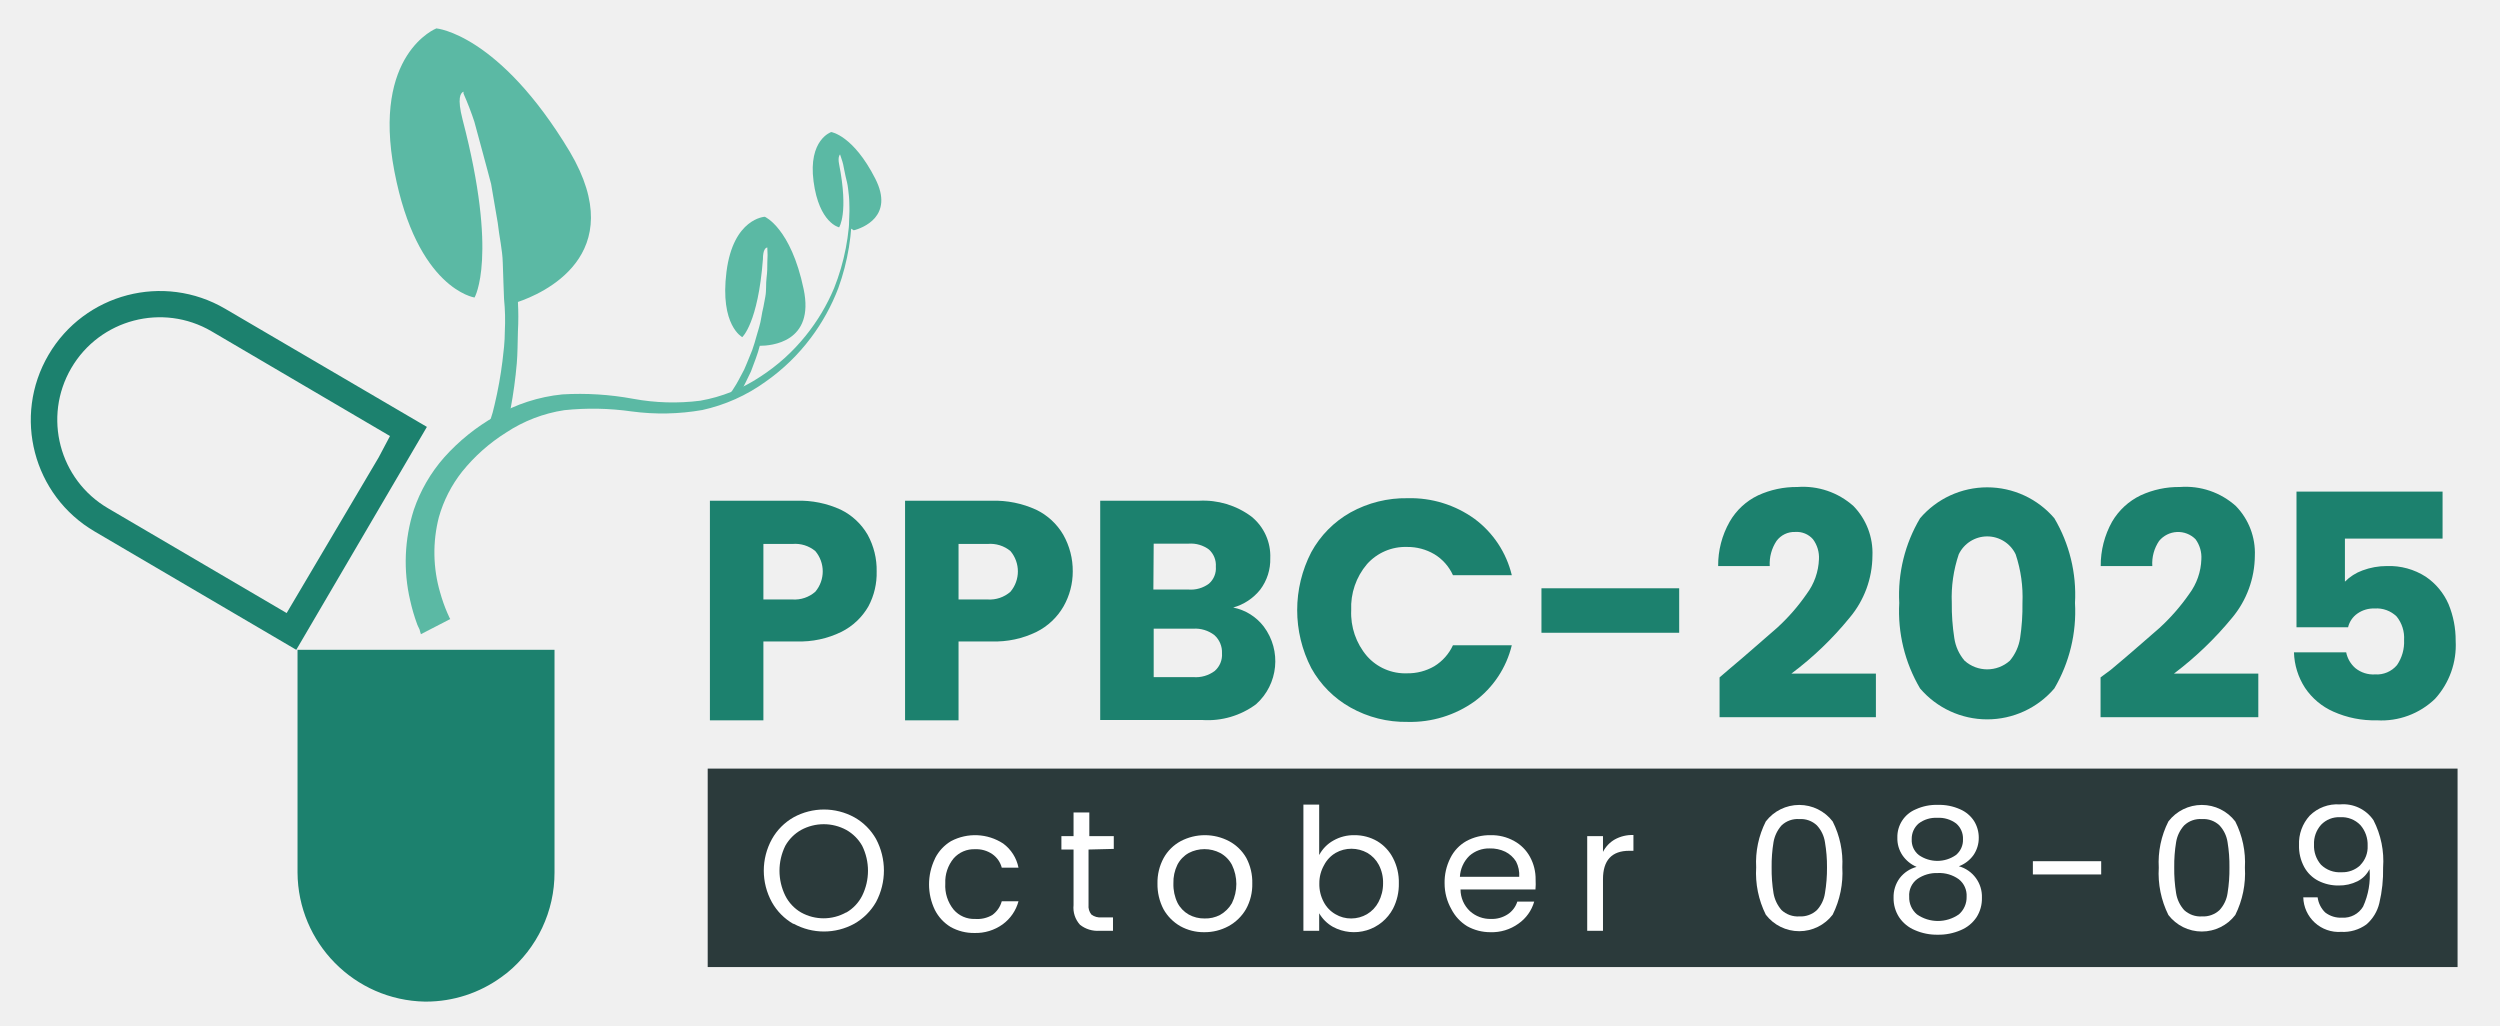
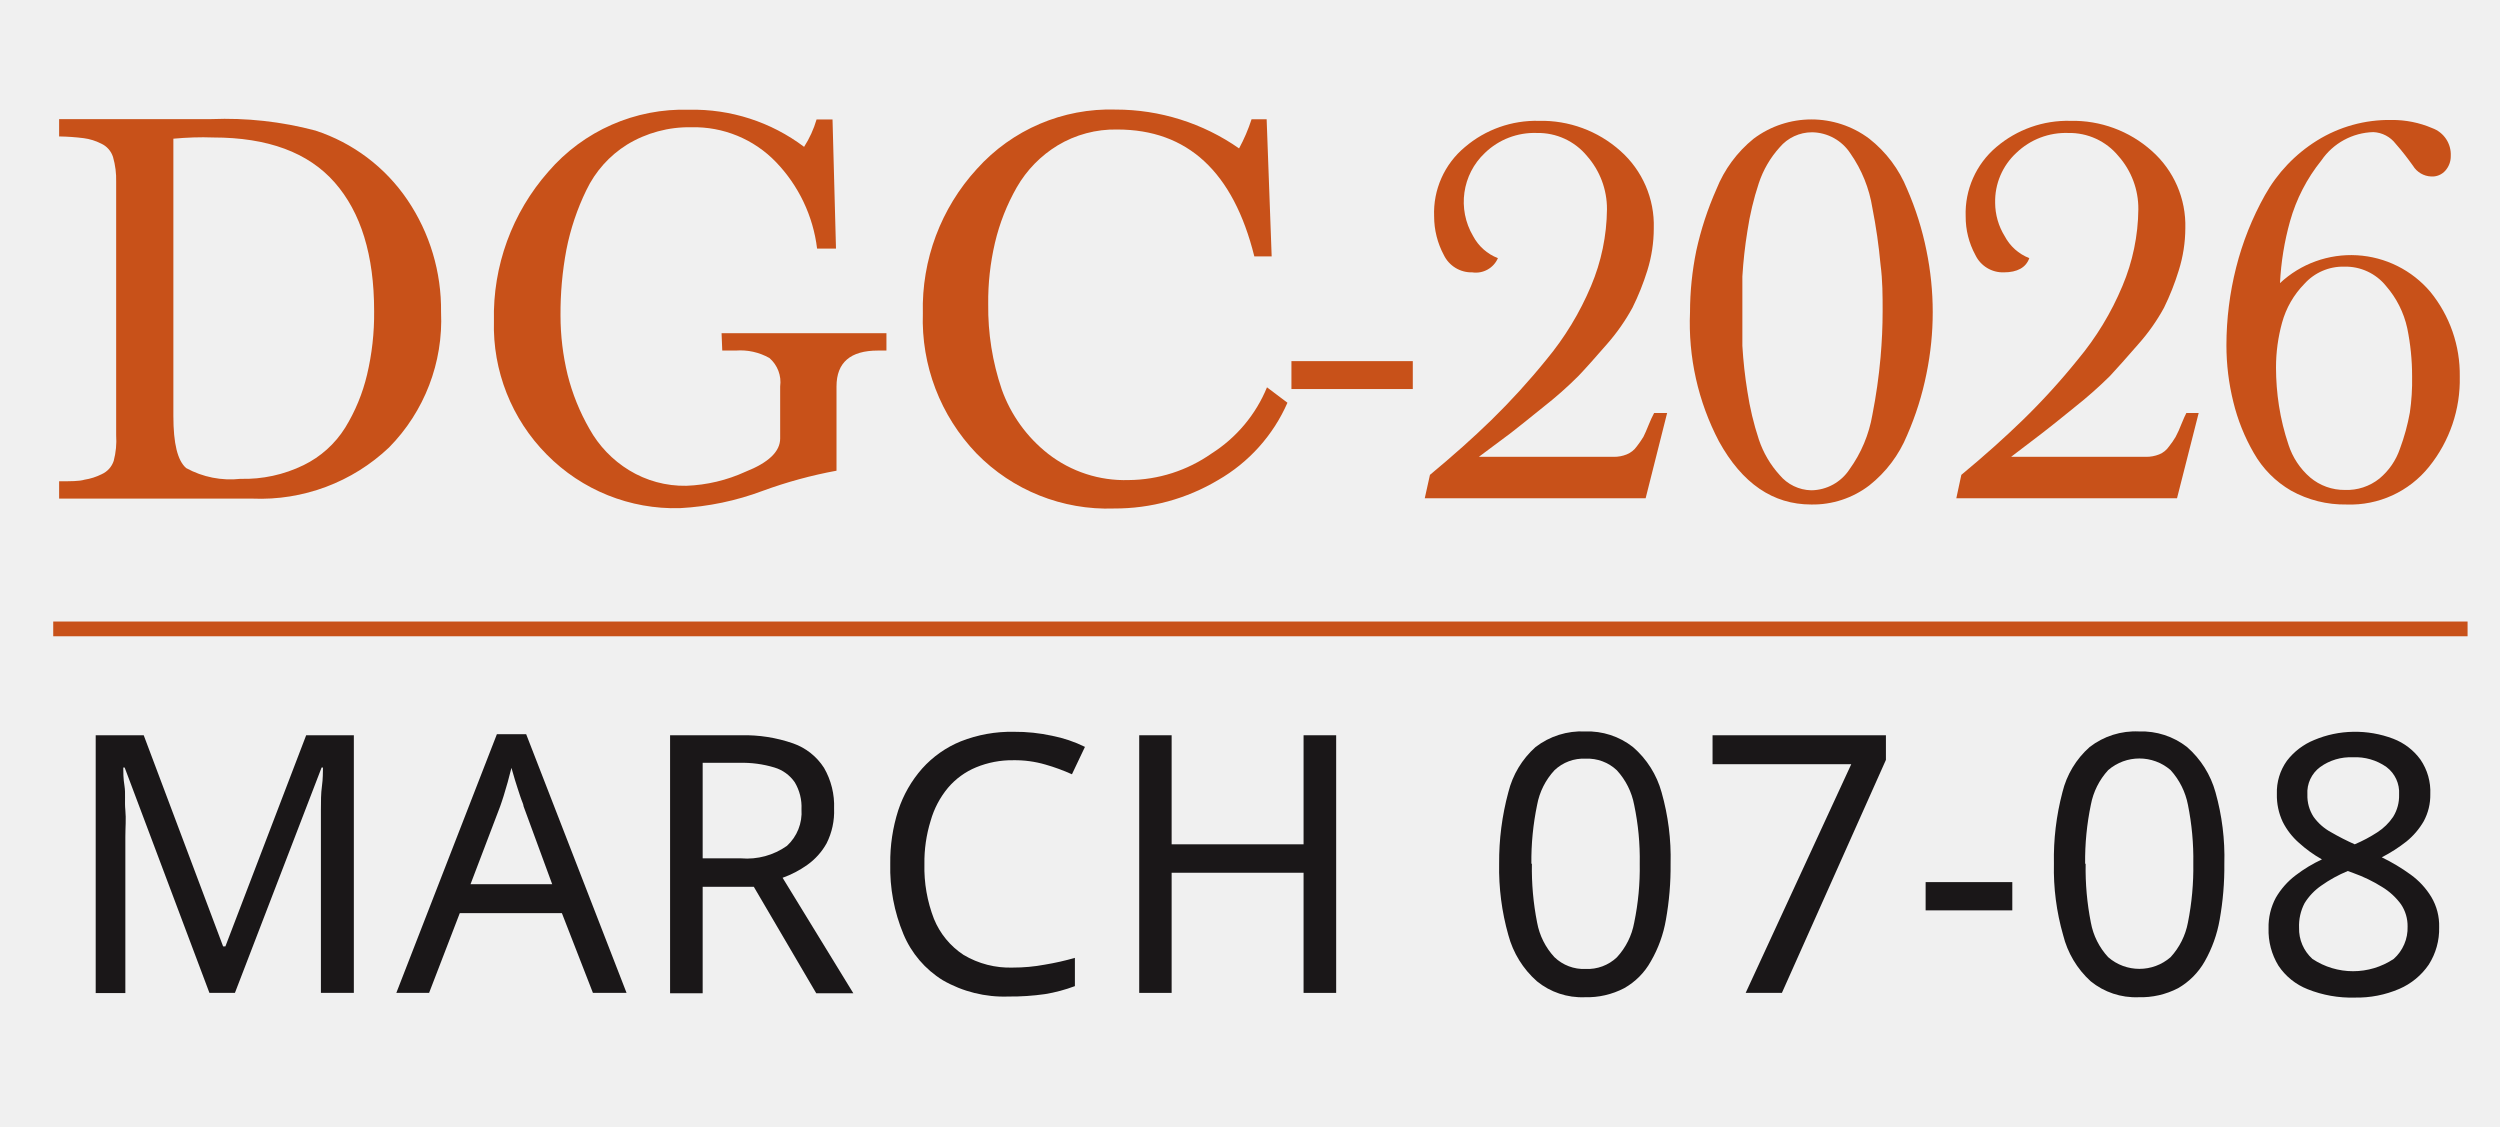
- <svg xmlns="http://www.w3.org/2000/svg" id="Layer_1" data-name="Layer 1" viewBox="0 0 158.47 65">
+ <svg xmlns="http://www.w3.org/2000/svg" id="Layer_1" data-name="Layer 1" viewBox="0 0 144.2 65">
  <defs>
-     <style>.cls-1{fill:#1c816e;}.cls-2{fill:#5bb9a4;}.cls-3{fill:#2b3a3b;}.cls-4{fill:#fff;}</style>
+     <style>.cls-1{fill:#c85119;}.cls-2{fill:#1a1718;}</style>
  </defs>
-   <path class="cls-1" d="M55.05,38.43a4.07,4.07,0,0,1-1.71,1.62,6,6,0,0,1-2.85.61h-2.1v5H45V31.74h5.49a6.25,6.25,0,0,1,2.81.57A4,4,0,0,1,55,33.9a4.64,4.64,0,0,1,.57,2.32A4.47,4.47,0,0,1,55.05,38.43Zm-3.37-.92a2,2,0,0,0,0-2.58,2,2,0,0,0-1.45-.45H48.39V38h1.84A2,2,0,0,0,51.68,37.51Z" />
-   <path class="cls-1" d="M67.42,38.43a4.07,4.07,0,0,1-1.71,1.62,6,6,0,0,1-2.85.61h-2.1v5H57.37V31.74h5.49a6.33,6.33,0,0,1,2.82.57A4,4,0,0,1,67.4,33.9,4.64,4.64,0,0,1,68,36.22,4.47,4.47,0,0,1,67.42,38.43Zm-3.37-.92a2,2,0,0,0,0-2.58,2,2,0,0,0-1.45-.45H60.76V38H62.6A2,2,0,0,0,64.05,37.51Z" />
-   <path class="cls-1" d="M80.11,39.72a3.66,3.66,0,0,1-.49,4.92,5.13,5.13,0,0,1-3.4,1H69.74V31.74H76a5.11,5.11,0,0,1,3.32,1,3.22,3.22,0,0,1,1.2,2.64,3.17,3.17,0,0,1-.64,2,3.34,3.34,0,0,1-1.71,1.13A3.23,3.23,0,0,1,80.11,39.72Zm-7-2.35h2.22A1.93,1.93,0,0,0,76.63,37a1.29,1.29,0,0,0,.44-1.08,1.34,1.34,0,0,0-.44-1.09,1.93,1.93,0,0,0-1.28-.37H73.13ZM77,42.53a1.36,1.36,0,0,0,.46-1.12,1.46,1.46,0,0,0-.48-1.15,2,2,0,0,0-1.34-.41H73.13v3.07h2.5A2,2,0,0,0,77,42.53Z" />
-   <path class="cls-1" d="M83.12,35a6.42,6.42,0,0,1,2.49-2.52,7.23,7.23,0,0,1,3.62-.9,6.94,6.94,0,0,1,4.24,1.31,6.27,6.27,0,0,1,2.36,3.57H92.1a3,3,0,0,0-1.18-1.33,3.34,3.34,0,0,0-1.73-.46,3.26,3.26,0,0,0-2.54,1.09,4.22,4.22,0,0,0-1,2.92,4.19,4.19,0,0,0,1,2.91,3.23,3.23,0,0,0,2.54,1.09,3.33,3.33,0,0,0,1.73-.45A3.06,3.06,0,0,0,92.1,40.9h3.73a6.24,6.24,0,0,1-2.36,3.56,7,7,0,0,1-4.24,1.3,7.13,7.13,0,0,1-3.62-.91,6.43,6.43,0,0,1-2.49-2.5,8,8,0,0,1,0-7.35Z" />
-   <path class="cls-1" d="M106.44,37.29v2.82H97.71V37.29Z" />
-   <path class="cls-1" d="M109.57,42.45c1.29-1.08,2.31-2,3.06-2.64a12.5,12.5,0,0,0,1.89-2.16,3.91,3.91,0,0,0,.78-2.2,1.94,1.94,0,0,0-.38-1.27,1.37,1.37,0,0,0-1.13-.46,1.4,1.4,0,0,0-1.18.57,2.61,2.61,0,0,0-.43,1.59h-3.27a5.59,5.59,0,0,1,.73-2.81,4.13,4.13,0,0,1,1.8-1.67,5.82,5.82,0,0,1,2.49-.53,4.8,4.8,0,0,1,3.56,1.21,4.26,4.26,0,0,1,1.2,3.15,6.15,6.15,0,0,1-1.45,3.93,20.92,20.92,0,0,1-3.69,3.54h5.36v2.76H109V42.94Z" />
-   <path class="cls-1" d="M121.71,32.85a5.6,5.6,0,0,1,8.51,0,9.52,9.52,0,0,1,1.31,5.37,9.64,9.64,0,0,1-1.31,5.42,5.6,5.6,0,0,1-8.51,0,9.63,9.63,0,0,1-1.32-5.42A9.52,9.52,0,0,1,121.71,32.85Zm6.06,2.29a2,2,0,0,0-3.61,0,8.56,8.56,0,0,0-.44,3.08,13.46,13.46,0,0,0,.16,2.23,2.83,2.83,0,0,0,.65,1.43,2.15,2.15,0,0,0,2.87,0,2.92,2.92,0,0,0,.65-1.43,13.61,13.61,0,0,0,.15-2.23A8.59,8.59,0,0,0,127.77,35.14Z" />
-   <path class="cls-1" d="M133.81,42.45c1.3-1.08,2.32-2,3.07-2.64a13,13,0,0,0,1.89-2.16,3.89,3.89,0,0,0,.77-2.2,1.94,1.94,0,0,0-.37-1.27,1.56,1.56,0,0,0-2.31.11,2.55,2.55,0,0,0-.43,1.59h-3.27a5.69,5.69,0,0,1,.72-2.81,4.21,4.21,0,0,1,1.81-1.67,5.75,5.75,0,0,1,2.49-.53,4.76,4.76,0,0,1,3.55,1.21,4.26,4.26,0,0,1,1.2,3.15,6.2,6.2,0,0,1-1.44,3.93,21.64,21.64,0,0,1-3.69,3.54h5.35v2.76h-10V42.94Z" />
-   <path class="cls-1" d="M154.83,34.14h-6.19v2.73a3,3,0,0,1,1.11-.71,4.4,4.4,0,0,1,1.55-.28,4.28,4.28,0,0,1,2.47.68,4.06,4.06,0,0,1,1.44,1.74,6,6,0,0,1,.45,2.32,5.05,5.05,0,0,1-1.31,3.68,4.89,4.89,0,0,1-3.68,1.36,6.38,6.38,0,0,1-2.76-.55,4.21,4.21,0,0,1-1.8-1.51,4.36,4.36,0,0,1-.7-2.25h3.31a1.78,1.78,0,0,0,.58,1,1.81,1.81,0,0,0,1.25.4,1.67,1.67,0,0,0,1.39-.59,2.59,2.59,0,0,0,.45-1.59,2.16,2.16,0,0,0-.47-1.49,1.81,1.81,0,0,0-1.39-.51,1.79,1.79,0,0,0-1.11.33,1.48,1.48,0,0,0-.58.86h-3.27V31.16h9.26Z" />
-   <path class="cls-1" d="M14.27,19.57A8.18,8.18,0,1,0,6,33.69l12.78,7.5,8.28-14.13Zm3.9,19.29L6.85,32.22A6.48,6.48,0,0,1,13.41,21l11.31,6.64L24,29Z" />
-   <path class="cls-1" d="M27,63.49H27a8.12,8.12,0,0,0,4.79-1.56l.36-.27a8.2,8.2,0,0,0,3-6.36V41.19H18.86V55.31a8.23,8.23,0,0,0,8.07,8.18Z" />
-   <path class="cls-2" d="M26.68,40.2,26.62,40c0-.09-.1-.23-.17-.41A11.87,11.87,0,0,1,26,38.06a10.79,10.79,0,0,1,.23-5.74A9.81,9.81,0,0,1,28.15,29a12.86,12.86,0,0,1,3.25-2.62A10.48,10.48,0,0,1,35.65,25a18.62,18.62,0,0,1,4.49.28,13.83,13.83,0,0,0,4.25.12,10,10,0,0,0,3.8-1.52,12.15,12.15,0,0,0,2.89-2.61,12.5,12.5,0,0,0,1.79-3,14.1,14.1,0,0,0,1-5.16,13.93,13.93,0,0,0-.06-1.49c0-.35,0-.53,0-.53s0,.19.06.53A13.78,13.78,0,0,1,54,13a14.5,14.5,0,0,1-.86,5.26,12.89,12.89,0,0,1-1.73,3.14,12.63,12.63,0,0,1-2.89,2.8,10.8,10.8,0,0,1-4,1.79,14.64,14.64,0,0,1-4.48.09A17.47,17.47,0,0,0,35.77,26a9.2,9.2,0,0,0-3.69,1.42,11.27,11.27,0,0,0-2.79,2.48,8.3,8.3,0,0,0-1.47,2.88,9,9,0,0,0,.08,4.78,10.25,10.25,0,0,0,.45,1.28l.14.31.05.09Z" />
-   <path class="cls-2" d="M32.36,25.94a29.5,29.5,0,0,0,.4-2.93c.05-.6.05-1.26.07-2a16.93,16.93,0,0,0,0-1.87c1.48-.5,7.19-2.92,3.29-9.52C31.62,2.13,27.66,1.8,27.66,1.8S23.57,3.4,25,10.86s5.08,8,5.08,8,1.52-2.57-.76-11.29c-.35-1.36-.13-1.68.06-1.76a.56.56,0,0,0,0,.12,19.17,19.17,0,0,1,.69,1.79c.18.66.36,1.35.56,2.07s.33,1.24.5,1.87l.42,2.46c.09.86.3,1.7.32,2.55s.06,1.54.08,2.28A13.5,13.5,0,0,1,32,21c0,.67-.08,1.31-.15,1.89a25.38,25.38,0,0,1-.5,2.77,8.4,8.4,0,0,1-.28,1l1.05.31A9.26,9.26,0,0,0,32.36,25.94Z" />
-   <path class="cls-2" d="M47,24.74c.17-.28.36-.7.6-1.19l.31-.83a8.35,8.35,0,0,0,.25-.8c.71,0,3.5-.21,2.78-3.6-.81-3.87-2.46-4.58-2.46-4.58s-2,.09-2.43,3.49,1,4.14,1,4.14,1-.88,1.31-4.94c0-.63.19-.74.28-.74v.05a6.11,6.11,0,0,1,0,.87c0,.31,0,.63-.05,1s0,.8-.08,1.21l-.12.64c-.11.42-.14.86-.27,1.28s-.19.67-.29,1a6.75,6.75,0,0,1-.33.9c-.12.29-.22.55-.33.79-.25.47-.45.87-.62,1.12a4,4,0,0,1-.27.4l.41.28A4.85,4.85,0,0,0,47,24.74Z" />
-   <path class="cls-2" d="M53.84,14.43c0-.17,0-.34,0-.51a9.21,9.21,0,0,0,0-1.05c0-.3-.05-.6-.08-.9s-.1-.53-.16-.79-.1-.51-.15-.74-.14-.45-.2-.65c0,0,0,0,0,0s-.16.13-.06.62c.61,3.11,0,4,0,4s-1.27-.26-1.62-2.91,1.12-3.13,1.12-3.13,1.39.2,2.79,2.95c1.23,2.41-.83,3.14-1.36,3.28Z" />
-   <rect class="cls-3" x="44.86" y="48.72" width="110.92" height="12.58" />
-   <path class="cls-4" d="M50.3,58.57a3.63,3.63,0,0,1-1.37-1.38,4.14,4.14,0,0,1,0-4,3.63,3.63,0,0,1,1.37-1.38,4,4,0,0,1,3.86,0,3.61,3.61,0,0,1,1.37,1.37,4.25,4.25,0,0,1,0,4,3.68,3.68,0,0,1-1.37,1.37,4,4,0,0,1-3.86,0Zm3.35-.73a2.56,2.56,0,0,0,1-1.06,3.58,3.58,0,0,0,0-3.17,2.64,2.64,0,0,0-1-1,3,3,0,0,0-2.87,0,2.64,2.64,0,0,0-1,1,3.58,3.58,0,0,0,0,3.17,2.56,2.56,0,0,0,1,1.06,2.93,2.93,0,0,0,2.85,0Z" />
-   <path class="cls-4" d="M59.28,54.39a2.66,2.66,0,0,1,1-1.07,3.26,3.26,0,0,1,3.31.15A2.5,2.5,0,0,1,64.56,55H63.5a1.51,1.51,0,0,0-.6-.86,1.8,1.8,0,0,0-1.09-.31,1.72,1.72,0,0,0-1.36.58A2.34,2.34,0,0,0,59.92,56a2.4,2.4,0,0,0,.53,1.66,1.7,1.7,0,0,0,1.36.59A1.87,1.87,0,0,0,62.9,58a1.6,1.6,0,0,0,.6-.87h1.06a2.66,2.66,0,0,1-1,1.46,2.92,2.92,0,0,1-1.8.55,3,3,0,0,1-1.5-.38,2.68,2.68,0,0,1-1-1.08,3.73,3.73,0,0,1,0-3.24Z" />
-   <path class="cls-4" d="M69,53.85v3.51a.84.84,0,0,0,.18.61.91.91,0,0,0,.64.18h.73V59H69.7a1.79,1.79,0,0,1-1.24-.38,1.61,1.61,0,0,1-.41-1.25V53.85h-.77V53h.77v-1.5h1V53h1.55v.81Z" />
-   <path class="cls-4" d="M74.82,58.71a2.85,2.85,0,0,1-1.07-1.08A3.41,3.41,0,0,1,73.37,56a3.25,3.25,0,0,1,.39-1.61,2.71,2.71,0,0,1,1.08-1.07,3.29,3.29,0,0,1,3.07,0A2.75,2.75,0,0,1,79,54.38,3.29,3.29,0,0,1,79.38,56a3.2,3.2,0,0,1-.4,1.63,2.88,2.88,0,0,1-1.11,1.08,3.17,3.17,0,0,1-1.54.38A3.05,3.05,0,0,1,74.82,58.71ZM77.33,58a2,2,0,0,0,.76-.75,2.78,2.78,0,0,0,0-2.43,1.84,1.84,0,0,0-.74-.75,2.16,2.16,0,0,0-2,0,1.8,1.8,0,0,0-.72.75A2.52,2.52,0,0,0,74.38,56a2.67,2.67,0,0,0,.26,1.23,1.81,1.81,0,0,0,.71.74,2,2,0,0,0,1,.25A2,2,0,0,0,77.33,58Z" />
-   <path class="cls-4" d="M84.52,53.28a2.59,2.59,0,0,1,1.34-.34,2.82,2.82,0,0,1,1.44.38,2.67,2.67,0,0,1,1,1.07,3.29,3.29,0,0,1,.37,1.6,3.38,3.38,0,0,1-.37,1.61,2.8,2.8,0,0,1-3.81,1.15,2.32,2.32,0,0,1-.87-.86V59h-1V51h1v3.2A2.26,2.26,0,0,1,84.52,53.28Zm2.88,1.54a1.91,1.91,0,0,0-.73-.76,2.09,2.09,0,0,0-1-.26,2,2,0,0,0-1,.26,1.92,1.92,0,0,0-.74.78A2.29,2.29,0,0,0,83.63,56a2.37,2.37,0,0,0,.28,1.18,1.9,1.9,0,0,0,.74.77,1.92,1.92,0,0,0,1,.27,2,2,0,0,0,1-.27,1.94,1.94,0,0,0,.73-.77A2.49,2.49,0,0,0,87.67,56,2.41,2.41,0,0,0,87.4,54.82Z" />
-   <path class="cls-4" d="M97.33,56.38H92.58a1.89,1.89,0,0,0,.6,1.38,1.92,1.92,0,0,0,1.33.49,1.82,1.82,0,0,0,1.07-.3,1.5,1.5,0,0,0,.6-.8h1.07a2.55,2.55,0,0,1-1,1.4,2.88,2.88,0,0,1-1.78.54A3,3,0,0,1,93,58.71a2.73,2.73,0,0,1-1-1.08A3.3,3.3,0,0,1,91.57,56a3.4,3.4,0,0,1,.37-1.62,2.51,2.51,0,0,1,1-1.06,3.11,3.11,0,0,1,1.54-.38,2.93,2.93,0,0,1,1.5.37,2.52,2.52,0,0,1,1,1,2.93,2.93,0,0,1,.36,1.46A4.18,4.18,0,0,1,97.33,56.38ZM96.1,54.61a1.69,1.69,0,0,0-.68-.62,2.17,2.17,0,0,0-1-.21,1.87,1.87,0,0,0-1.28.47,2,2,0,0,0-.6,1.33h3.76A1.86,1.86,0,0,0,96.1,54.61Z" />
-   <path class="cls-4" d="M102.36,53.21a2.27,2.27,0,0,1,1.18-.28v1h-.27c-1.1,0-1.66.6-1.66,1.8V59h-1V53h1v1A1.9,1.9,0,0,1,102.36,53.21Z" />
-   <path class="cls-4" d="M111.93,52.07a2.67,2.67,0,0,1,4.24,0,5.76,5.76,0,0,1,.61,2.91,5.94,5.94,0,0,1-.61,3,2.67,2.67,0,0,1-4.24,0,5.94,5.94,0,0,1-.61-3A5.76,5.76,0,0,1,111.93,52.07Zm3.75,1.31a2,2,0,0,0-.51-1.06,1.47,1.47,0,0,0-1.11-.4,1.48,1.48,0,0,0-1.13.4,2.15,2.15,0,0,0-.51,1.06,9.08,9.08,0,0,0-.12,1.6,9.41,9.41,0,0,0,.12,1.64,2.19,2.19,0,0,0,.51,1.07,1.52,1.52,0,0,0,1.13.4,1.51,1.51,0,0,0,1.11-.4,2,2,0,0,0,.51-1.07,9.3,9.3,0,0,0,.13-1.64A9,9,0,0,0,115.68,53.38Z" />
-   <path class="cls-4" d="M120.59,54.21a1.89,1.89,0,0,1-.32-1.11,1.89,1.89,0,0,1,1.17-1.8,3.12,3.12,0,0,1,1.4-.28,3.2,3.2,0,0,1,1.41.28,2,2,0,0,1,.88.74,2,2,0,0,1,.3,1.06,1.92,1.92,0,0,1-.34,1.11,2,2,0,0,1-.92.7,2,2,0,0,1,1.46,2,2.19,2.19,0,0,1-.34,1.23,2.23,2.23,0,0,1-1,.82,3.52,3.52,0,0,1-1.46.29,3.47,3.47,0,0,1-1.45-.29,2.23,2.23,0,0,1-1-.82,2.19,2.19,0,0,1-.35-1.23,2,2,0,0,1,.39-1.25,2,2,0,0,1,1.07-.71A2.07,2.07,0,0,1,120.59,54.21Zm.94,1.51a1.28,1.28,0,0,0-.51,1.12,1.4,1.4,0,0,0,.49,1.12,2.32,2.32,0,0,0,2.66,0,1.43,1.43,0,0,0,.49-1.12,1.31,1.31,0,0,0-.5-1.11,2.11,2.11,0,0,0-1.32-.39A2.16,2.16,0,0,0,121.53,55.72ZM124,52.2a1.83,1.83,0,0,0-1.2-.36,1.79,1.79,0,0,0-1.18.36,1.27,1.27,0,0,0-.44,1,1.19,1.19,0,0,0,.45,1,2.05,2.05,0,0,0,2.35,0,1.23,1.23,0,0,0,.45-1A1.25,1.25,0,0,0,124,52.2Z" />
-   <path class="cls-4" d="M133.19,54.59v.84h-4.33v-.84Z" />
-   <path class="cls-4" d="M137.45,52.07a2.67,2.67,0,0,1,4.24,0A5.76,5.76,0,0,1,142.3,55a5.94,5.94,0,0,1-.61,3,2.67,2.67,0,0,1-4.24,0,5.94,5.94,0,0,1-.61-3A5.76,5.76,0,0,1,137.45,52.07Zm3.75,1.31a2,2,0,0,0-.51-1.06,1.47,1.47,0,0,0-1.11-.4,1.48,1.48,0,0,0-1.13.4,2.07,2.07,0,0,0-.51,1.06,9.08,9.08,0,0,0-.12,1.6,9.41,9.41,0,0,0,.12,1.64,2.1,2.1,0,0,0,.51,1.07,1.52,1.52,0,0,0,1.13.4,1.51,1.51,0,0,0,1.11-.4,2,2,0,0,0,.51-1.07,9.41,9.41,0,0,0,.12-1.64A9.08,9.08,0,0,0,141.2,53.38Z" />
-   <path class="cls-4" d="M147.39,57.84a1.61,1.61,0,0,0,1.07.33,1.45,1.45,0,0,0,1.33-.7,4.71,4.71,0,0,0,.41-2.38,1.71,1.71,0,0,1-.76.77,2.6,2.6,0,0,1-1.19.27,2.77,2.77,0,0,1-1.3-.3,2.13,2.13,0,0,1-.89-.87,2.75,2.75,0,0,1-.33-1.39,2.6,2.6,0,0,1,.68-1.87,2.46,2.46,0,0,1,1.91-.71,2.32,2.32,0,0,1,2.13,1,5.67,5.67,0,0,1,.61,3,8.93,8.93,0,0,1-.24,2.26,2.55,2.55,0,0,1-.82,1.35,2.5,2.5,0,0,1-1.6.47A2.25,2.25,0,0,1,146,56.88h.91A1.63,1.63,0,0,0,147.39,57.84Zm2.22-3a1.63,1.63,0,0,0,.47-1.23,1.88,1.88,0,0,0-.46-1.31,1.65,1.65,0,0,0-1.28-.5,1.57,1.57,0,0,0-1.21.48,1.77,1.77,0,0,0-.45,1.26,1.82,1.82,0,0,0,.44,1.27,1.69,1.69,0,0,0,1.3.48A1.65,1.65,0,0,0,149.61,54.85Z" />
+   <path class="cls-1" d="M3.41,7.87v-1c.49,0,1.22,0,2.2,0H10c1,0,1.71,0,2.19,0a20.24,20.24,0,0,1,6,.66,10.25,10.25,0,0,1,5.31,4A11.29,11.29,0,0,1,25.44,18a10.46,10.46,0,0,1-3,7.81,10.79,10.79,0,0,1-7.88,2.95H3.41v-1c.68,0,1.17,0,1.46-.09a3.38,3.38,0,0,0,1-.32,1.28,1.28,0,0,0,.69-.77A4.6,4.6,0,0,0,6.7,25.1V10.49a4.7,4.7,0,0,0-.18-1.43,1.27,1.27,0,0,0-.69-.78,3.11,3.11,0,0,0-1-.31A12.63,12.63,0,0,0,3.41,7.87ZM10,8V24c0,1.58.24,2.57.74,3a5.31,5.31,0,0,0,3.13.62,7.82,7.82,0,0,0,3.64-.79,5.86,5.86,0,0,0,2.4-2.16,10.44,10.44,0,0,0,1.26-3.05,15.19,15.19,0,0,0,.41-3.68q0-4.83-2.28-7.42t-7-2.59C11.54,7.9,10.77,7.93,10,8Z" />
+   <path class="cls-1" d="M41.62,19.22h9.51v1h-.49c-1.59,0-2.39.69-2.39,2.07v4.86A26.06,26.06,0,0,0,44,28.31a16,16,0,0,1-4.78,1,10.36,10.36,0,0,1-7.68-3.09,10.52,10.52,0,0,1-3.05-7.71,12.57,12.57,0,0,1,3.14-8.61,10.28,10.28,0,0,1,8.12-3.57,10.62,10.62,0,0,1,6.63,2.14,6.13,6.13,0,0,0,.72-1.58h.92l.2,7.45H47.13a8.71,8.71,0,0,0-2.38-5,6.55,6.55,0,0,0-4.87-2,6.88,6.88,0,0,0-3.71,1,6.3,6.3,0,0,0-2.35,2.63,14,14,0,0,0-1.15,3.43,19.89,19.89,0,0,0-.34,3.8,14.55,14.55,0,0,0,.41,3.42A12.26,12.26,0,0,0,34,24.74a6.5,6.5,0,0,0,2.28,2.38,6.11,6.11,0,0,0,3.31.9A9,9,0,0,0,43,27.21Q45,26.42,45,25.29v-3a1.84,1.84,0,0,0-.62-1.64,3.42,3.42,0,0,0-1.94-.43h-.78Z" />
+   <path class="cls-1" d="M73.06,6.88l.29,7.91h-1q-1.82-7.32-7.91-7.32A6.42,6.42,0,0,0,61,8.39a6.78,6.78,0,0,0-2.35,2.41A12,12,0,0,0,57.39,14,14.88,14.88,0,0,0,57,17.55a14.74,14.74,0,0,0,.78,4.91,8.24,8.24,0,0,0,2.68,3.72,7.19,7.19,0,0,0,4.64,1.51,8.44,8.44,0,0,0,4.78-1.53,8.21,8.21,0,0,0,3.2-3.82l1.18.89a9.57,9.57,0,0,1-4,4.46,11.62,11.62,0,0,1-6,1.64,10.56,10.56,0,0,1-7.94-3.18,11.13,11.13,0,0,1-3.09-8.08,11.88,11.88,0,0,1,3.12-8.33,10.32,10.32,0,0,1,8-3.42,12.41,12.41,0,0,1,7.12,2.24,10,10,0,0,0,.72-1.68Z" />
+   <path class="cls-1" d="M81.49,20.83v1.61h-7V20.83Z" />
+   <path class="cls-1" d="M96.16,23.82l-1.24,4.92H82.18l.3-1.35q2-1.66,3.53-3.15a40.6,40.6,0,0,0,3.18-3.49,16.85,16.85,0,0,0,2.58-4.25,11.65,11.65,0,0,0,.92-4.43A4.61,4.61,0,0,0,91.54,9a3.65,3.65,0,0,0-2.89-1.33,4.1,4.1,0,0,0-3,1.15,3.88,3.88,0,0,0-.68,4.8,2.74,2.74,0,0,0,1.43,1.27,1.39,1.39,0,0,1-1.48.82,1.77,1.77,0,0,1-1.64-1,4.73,4.73,0,0,1-.56-2.23,4.93,4.93,0,0,1,1.78-4,6.33,6.33,0,0,1,4.26-1.51,6.82,6.82,0,0,1,4.7,1.73,5.73,5.73,0,0,1,1.93,4.47,8.19,8.19,0,0,1-.37,2.43,14.57,14.57,0,0,1-.86,2.15,11.66,11.66,0,0,1-1.47,2.1c-.67.77-1.22,1.39-1.65,1.84a22.14,22.14,0,0,1-2,1.77c-.9.73-1.53,1.23-1.89,1.51L85.3,26.35h7.78a1.93,1.93,0,0,0,.75-.14,1.32,1.32,0,0,0,.58-.46,6.28,6.28,0,0,0,.38-.55c.08-.16.19-.4.32-.73a6.62,6.62,0,0,1,.3-.65Z" />
+   <path class="cls-1" d="M104.47,29.1q-3.31,0-5.32-3.64A14.7,14.7,0,0,1,97.48,18a17.85,17.85,0,0,1,.36-3.53A18.5,18.5,0,0,1,99,10.92,7.16,7.16,0,0,1,101.15,8a5.56,5.56,0,0,1,6.67,0A7.05,7.05,0,0,1,110,10.9a17.47,17.47,0,0,1,1.12,3.56,17.63,17.63,0,0,1,0,7.09A17.27,17.27,0,0,1,110,25.11,7.15,7.15,0,0,1,107.82,28,5.36,5.36,0,0,1,104.47,29.1Zm0-.82a2.67,2.67,0,0,0,2.21-1.21A7.55,7.55,0,0,0,108,23.92a32,32,0,0,0,.47-3.3c.08-.91.12-1.8.12-2.68s0-1.76-.12-2.67A32,32,0,0,0,108,12a7.55,7.55,0,0,0-1.27-3.15,2.68,2.68,0,0,0-2.21-1.22,2.44,2.44,0,0,0-1.87.87,5.8,5.8,0,0,0-1.2,2.06,16.63,16.63,0,0,0-.66,2.77,25.88,25.88,0,0,0-.29,2.62c0,.69,0,1.37,0,2s0,1.33,0,2a26,26,0,0,0,.29,2.63,16.87,16.87,0,0,0,.66,2.77,5.75,5.75,0,0,0,1.2,2.05A2.44,2.44,0,0,0,104.47,28.28Z" />
+   <path class="cls-1" d="M126.82,23.82l-1.25,4.92H112.84l.29-1.35c1.34-1.11,2.51-2.16,3.53-3.15a39,39,0,0,0,3.18-3.49,16.56,16.56,0,0,0,2.58-4.25,11.65,11.65,0,0,0,.92-4.43A4.57,4.57,0,0,0,122.19,9a3.65,3.65,0,0,0-2.89-1.33,4.11,4.11,0,0,0-3,1.15,3.8,3.8,0,0,0-1.22,2.88,3.69,3.69,0,0,0,.55,1.92,2.72,2.72,0,0,0,1.42,1.27c-.19.54-.69.82-1.47.82a1.76,1.76,0,0,1-1.64-1,4.61,4.61,0,0,1-.56-2.23,5,5,0,0,1,1.77-4,6.34,6.34,0,0,1,4.27-1.51,6.82,6.82,0,0,1,4.69,1.73,5.74,5.74,0,0,1,1.94,4.47,8.21,8.21,0,0,1-.38,2.43,14.6,14.6,0,0,1-.85,2.15,11.28,11.28,0,0,1-1.48,2.1c-.67.77-1.22,1.39-1.64,1.84a24.15,24.15,0,0,1-2,1.77c-.9.73-1.52,1.23-1.89,1.51L116,26.35h7.78a2,2,0,0,0,.76-.14,1.25,1.25,0,0,0,.57-.46,4.65,4.65,0,0,0,.38-.55,6.21,6.21,0,0,0,.33-.73c.13-.32.23-.54.29-.65Z" />
+   <path class="cls-1" d="M131.51,16.33a6,6,0,0,1,8.67.5,7.56,7.56,0,0,1,1.7,4.89,8,8,0,0,1-1.77,5.2,5.83,5.83,0,0,1-4.76,2.18,6.36,6.36,0,0,1-3.2-.8A5.82,5.82,0,0,1,130,26.13a11.11,11.11,0,0,1-1.18-2.94,13.58,13.58,0,0,1-.4-3.28,18.39,18.39,0,0,1,.56-4.48,17.13,17.13,0,0,1,1.66-4.17,8.71,8.71,0,0,1,3-3.15,7.88,7.88,0,0,1,4.3-1.19,5.8,5.8,0,0,1,2.35.47A1.62,1.62,0,0,1,141.36,9a1.24,1.24,0,0,1-.31.84,1,1,0,0,1-.81.34,1.29,1.29,0,0,1-1.06-.62c-.3-.42-.62-.84-1-1.27a1.72,1.72,0,0,0-1.28-.67,3.75,3.75,0,0,0-3,1.63,9.8,9.8,0,0,0-1.81,3.51A16.14,16.14,0,0,0,131.51,16.33Zm7.62,5.39a13.74,13.74,0,0,0-.28-2.79,5.49,5.49,0,0,0-1.22-2.43,3,3,0,0,0-2.41-1.12,3,3,0,0,0-2.31,1,5.13,5.13,0,0,0-1.28,2.23,9.69,9.69,0,0,0-.35,2.59,14.51,14.51,0,0,0,.17,2.2,13.62,13.62,0,0,0,.55,2.25,4.19,4.19,0,0,0,1.25,1.89,3.06,3.06,0,0,0,2,.72,3,3,0,0,0,2-.66,3.85,3.85,0,0,0,1.18-1.72A12.18,12.18,0,0,0,139,23.8,12.79,12.79,0,0,0,139.13,21.72Z" />
+   <path class="cls-2" d="M12.08,57.27l-4.89-13H7.11c0,.27,0,.63.07,1.06s0,.9.05,1.4,0,1,0,1.55v9H5.52V42.41H8.29l4.58,12.18H13l4.66-12.18h2.75V57.27H18.51V48.14c0-.49,0-1,0-1.45s0-.93.06-1.35.05-.78.06-1.07h-.08l-5,13Z" />
+   <path class="cls-2" d="M34.2,57.27l-1.79-4.6H26.52l-1.77,4.6H22.86l5.8-14.92h1.69l5.79,14.92Zm-4-10.76c0-.11-.11-.31-.2-.6s-.2-.59-.29-.9-.16-.56-.21-.72c-.07.27-.15.56-.22.84l-.23.78c-.08.24-.14.44-.2.6L27.14,51h4.71Z" />
+   <path class="cls-2" d="M42.75,42.41a8.5,8.5,0,0,1,3,.47,3.49,3.49,0,0,1,1.78,1.41,4.36,4.36,0,0,1,.58,2.35,4.09,4.09,0,0,1-.43,2,3.77,3.77,0,0,1-1.12,1.25,5.83,5.83,0,0,1-1.42.74l4.08,6.66H47.08l-3.6-6.14H40.53v6.14H38.65V42.41ZM42.65,44H40.53v5.51h2.22a4,4,0,0,0,2.64-.72,2.61,2.61,0,0,0,.84-2.11,2.77,2.77,0,0,0-.39-1.56,2.18,2.18,0,0,0-1.17-.85A6.37,6.37,0,0,0,42.65,44Z" />
+   <path class="cls-2" d="M58.44,43.85a5.44,5.44,0,0,0-2.14.41,4.25,4.25,0,0,0-1.62,1.18,5.17,5.17,0,0,0-1,1.9,8.07,8.07,0,0,0-.36,2.5A8.19,8.19,0,0,0,53.87,53a4.53,4.53,0,0,0,1.71,2.08,5.21,5.21,0,0,0,2.84.73,9.94,9.94,0,0,0,1.85-.17A15.25,15.25,0,0,0,62,55.25v1.63a9.08,9.08,0,0,1-1.72.46,14.12,14.12,0,0,1-2.11.14,7.08,7.08,0,0,1-3.79-.94,5.7,5.7,0,0,1-2.27-2.66,9.94,9.94,0,0,1-.76-4.06,9.71,9.71,0,0,1,.46-3.08,6.91,6.91,0,0,1,1.38-2.41,6.06,6.06,0,0,1,2.23-1.57,7.92,7.92,0,0,1,3.06-.55,10,10,0,0,1,2.21.23,7.63,7.63,0,0,1,1.89.64l-.75,1.58a11.22,11.22,0,0,0-1.53-.56A6.3,6.3,0,0,0,58.44,43.85Z" />
+   <path class="cls-2" d="M77.07,57.27H75.19V50.34H67.58v6.93H65.71V42.41h1.87V48.7h7.61V42.41h1.88Z" />
+   <path class="cls-2" d="M96.36,49.82a17.4,17.4,0,0,1-.27,3.23,7.22,7.22,0,0,1-.87,2.4A4,4,0,0,1,93.68,57a4.62,4.62,0,0,1-2.27.52,4.11,4.11,0,0,1-2.76-.92A5.42,5.42,0,0,1,87,53.93a14.1,14.1,0,0,1-.53-4.11A15.35,15.35,0,0,1,87,45.7a5.14,5.14,0,0,1,1.57-2.61,4.35,4.35,0,0,1,2.86-.9,4.22,4.22,0,0,1,2.76.9,5.31,5.31,0,0,1,1.65,2.61A13.77,13.77,0,0,1,96.36,49.82Zm-8,0a16,16,0,0,0,.3,3.39,4,4,0,0,0,1,2,2.44,2.44,0,0,0,1.8.68,2.46,2.46,0,0,0,1.8-.67,4,4,0,0,0,1-2,15.48,15.48,0,0,0,.32-3.41,15.13,15.13,0,0,0-.32-3.38,4.07,4.07,0,0,0-1-2,2.46,2.46,0,0,0-1.8-.67,2.43,2.43,0,0,0-1.8.67,4,4,0,0,0-1,2A15.89,15.89,0,0,0,88.33,49.82Z" />
+   <path class="cls-2" d="M100.69,57.27l6.09-13.19h-8V42.41h10v1.42l-6,13.44Z" />
+   <path class="cls-2" d="M111.07,52.51V50.88h5v1.63Z" />
+   <path class="cls-2" d="M128.3,49.82a17.4,17.4,0,0,1-.27,3.23,7.45,7.45,0,0,1-.86,2.4A4.13,4.13,0,0,1,125.63,57a4.66,4.66,0,0,1-2.28.52,4.11,4.11,0,0,1-2.76-.92A5.34,5.34,0,0,1,119,53.93a13.77,13.77,0,0,1-.53-4.11,15,15,0,0,1,.49-4.12,5.08,5.08,0,0,1,1.57-2.61,4.31,4.31,0,0,1,2.85-.9,4.25,4.25,0,0,1,2.77.9,5.37,5.37,0,0,1,1.64,2.61A13.77,13.77,0,0,1,128.3,49.82Zm-8,0a16,16,0,0,0,.3,3.39,4,4,0,0,0,1,2,2.74,2.74,0,0,0,3.6,0,4.07,4.07,0,0,0,1-2,16.19,16.19,0,0,0,.31-3.41,15.82,15.82,0,0,0-.31-3.38,4.16,4.16,0,0,0-1-2,2.75,2.75,0,0,0-3.6,0,4.07,4.07,0,0,0-1,2A15.89,15.89,0,0,0,120.27,49.82Z" />
+   <path class="cls-2" d="M135.73,42.21a6.15,6.15,0,0,1,2.31.4,3.47,3.47,0,0,1,1.57,1.2,3.27,3.27,0,0,1,.57,2,3.16,3.16,0,0,1-.38,1.56,4.22,4.22,0,0,1-1,1.17,8.84,8.84,0,0,1-1.42.91,10.79,10.79,0,0,1,1.67,1,4.4,4.4,0,0,1,1.19,1.29,3.22,3.22,0,0,1,.45,1.74,3.83,3.83,0,0,1-.6,2.16,3.94,3.94,0,0,1-1.7,1.4,6.17,6.17,0,0,1-2.57.5,6.81,6.81,0,0,1-2.71-.48,3.62,3.62,0,0,1-1.69-1.36,3.91,3.91,0,0,1-.57-2.16,3.55,3.55,0,0,1,.42-1.76,4.38,4.38,0,0,1,1.14-1.29,8.1,8.1,0,0,1,1.52-.92,7.17,7.17,0,0,1-1.32-.95,4,4,0,0,1-.94-1.21,3.57,3.57,0,0,1-.34-1.61,3.11,3.11,0,0,1,.58-1.92,3.77,3.77,0,0,1,1.58-1.2A6,6,0,0,1,135.73,42.21Zm-3.12,11.3a2.34,2.34,0,0,0,.77,1.8,4.23,4.23,0,0,0,4.69,0,2.4,2.4,0,0,0,.8-1.87,2.24,2.24,0,0,0-.38-1.28,3.75,3.75,0,0,0-1.09-1,8.46,8.46,0,0,0-1.65-.8l-.33-.12a7.82,7.82,0,0,0-1.54.85,3.42,3.42,0,0,0-.95,1A2.82,2.82,0,0,0,132.61,53.51Zm3.1-9.83a3,3,0,0,0-1.88.56,1.83,1.83,0,0,0-.74,1.59,2.23,2.23,0,0,0,.36,1.29,3,3,0,0,0,1,.88,14.55,14.55,0,0,0,1.37.7,8.31,8.31,0,0,0,1.3-.69,3.16,3.16,0,0,0,.92-.9,2.31,2.31,0,0,0,.34-1.28,1.84,1.84,0,0,0-.73-1.59A3.1,3.1,0,0,0,135.71,43.68Z" />
+   <rect class="cls-1" x="3.07" y="35.85" width="139.26" height="0.85" />
</svg>
